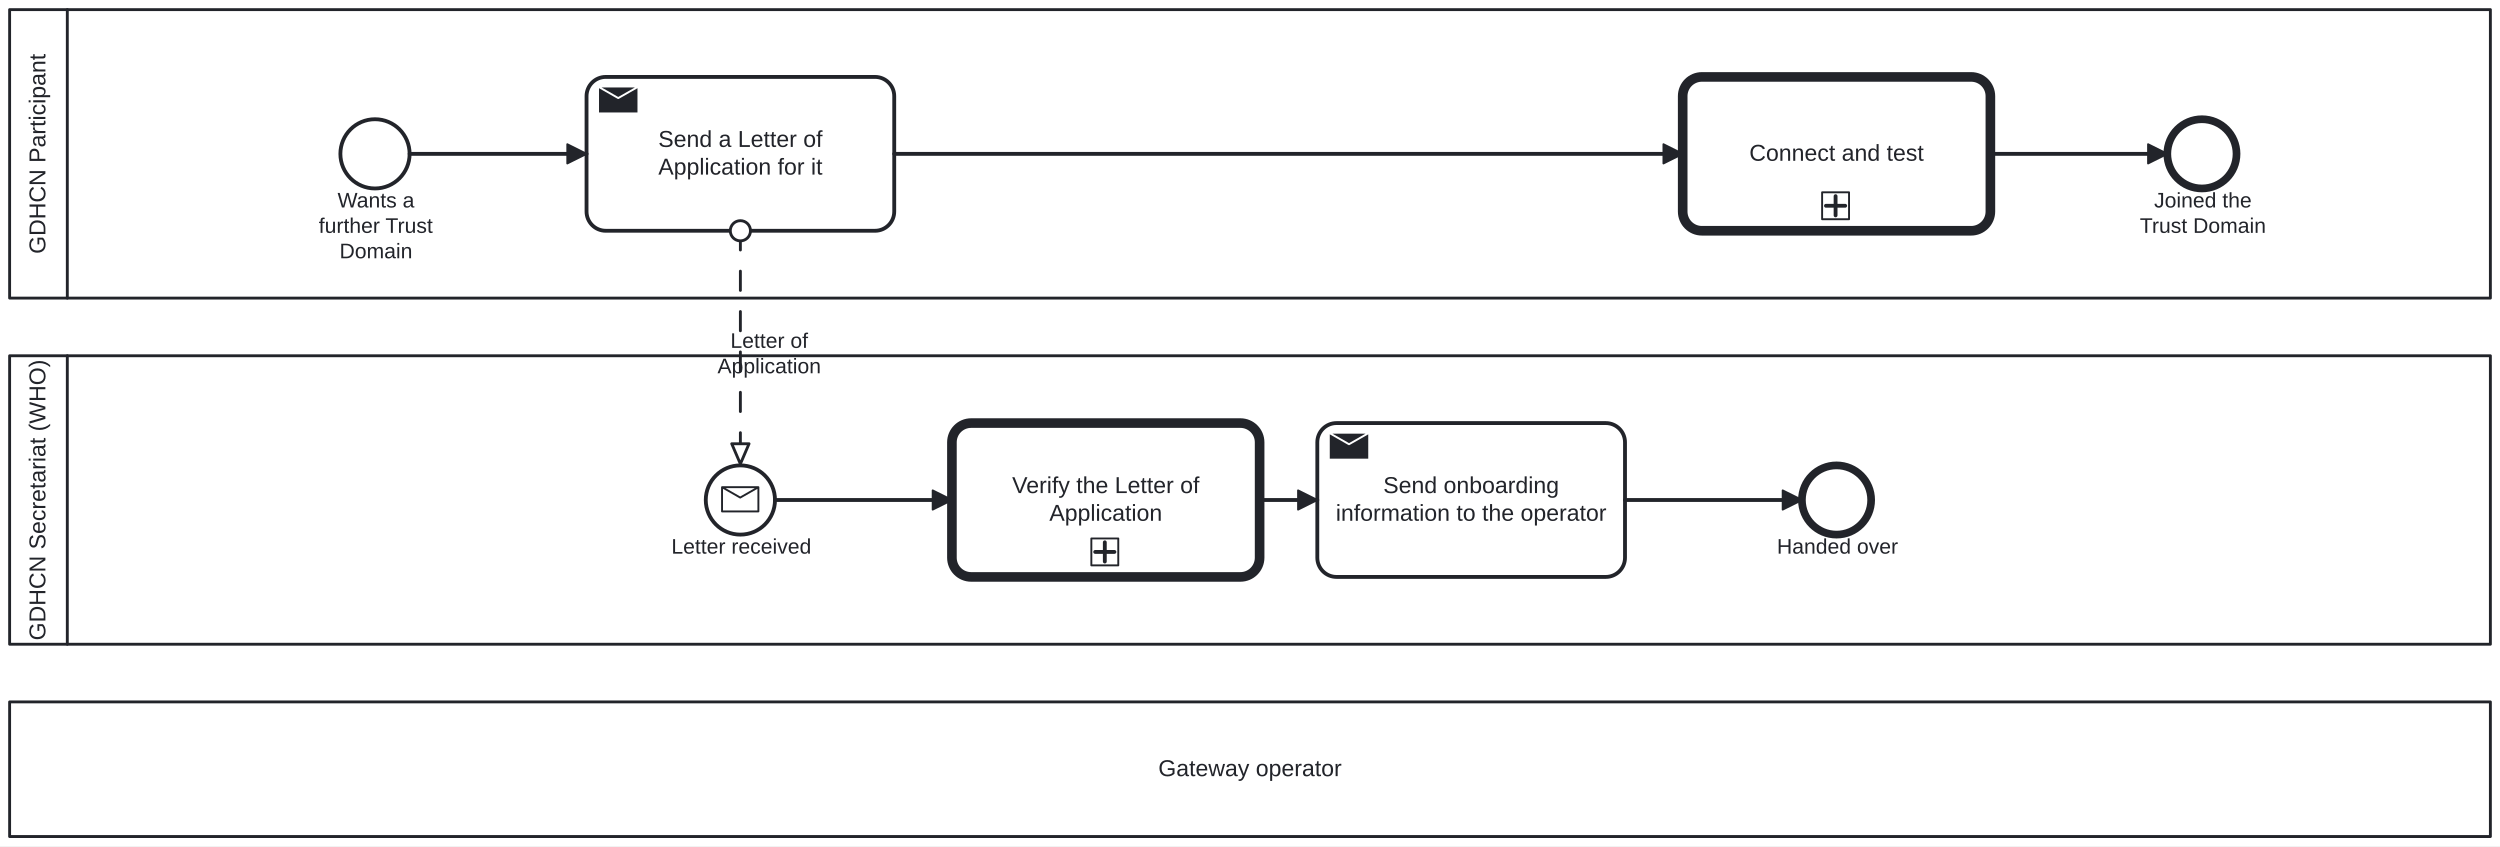
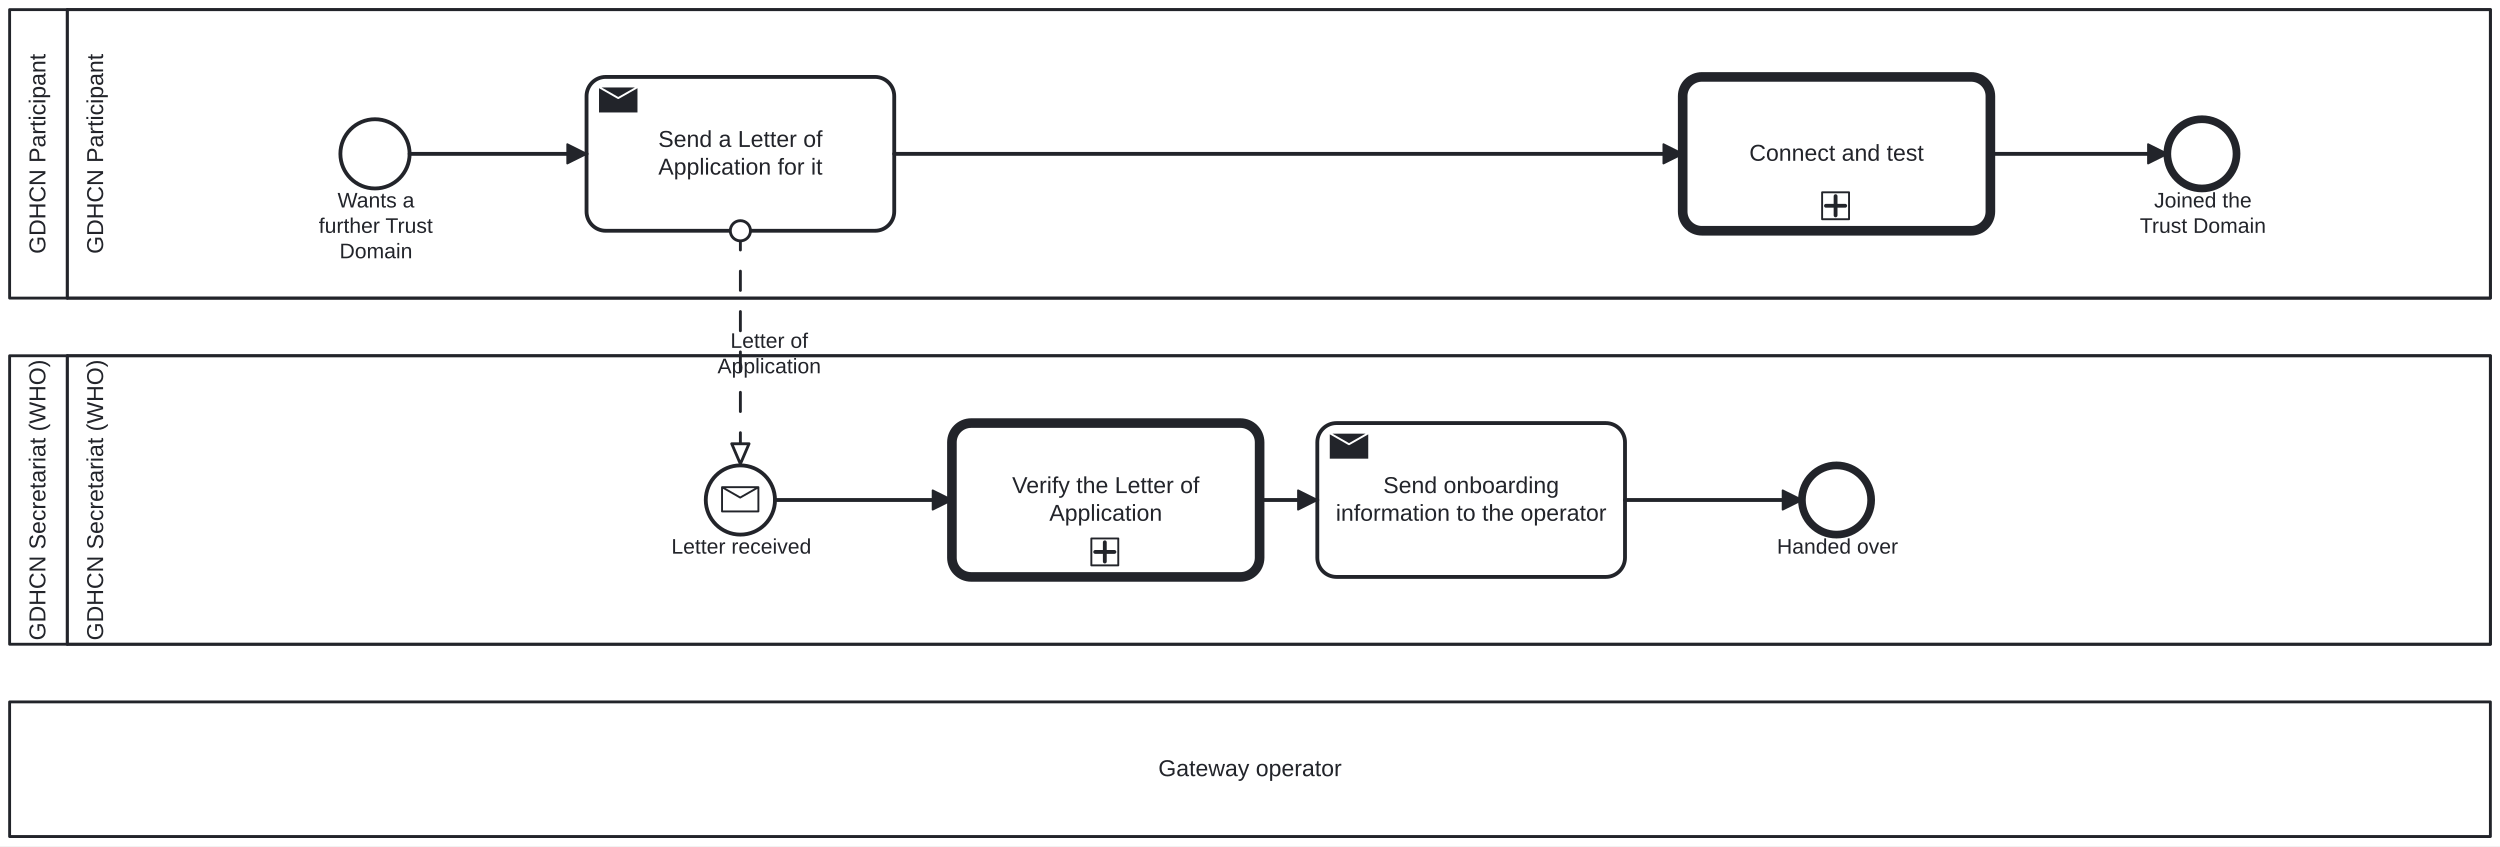
<svg xmlns="http://www.w3.org/2000/svg" width="100%" style="max-width:100%;height:auto" viewBox="115 55 1300 440" version="1.1">
  <rect x="115" y="55" width="1300" height="440" fill="#ffffff" />
  <g class="djs-group">
    <g class="djs-element djs-shape" data-element-id="Participant" style="display: block;" transform="matrix(1 0 0 1 120 60)">
      <g class="djs-visual">
        <rect x="0" y="0" width="1290" height="150" rx="0" ry="0" style="stroke-linecap: round; stroke-linejoin: round; stroke: rgb(34, 36, 42); stroke-width: 1.5px; fill: white; fill-opacity: 0.95;" />
        <path style="fill: none; stroke-linecap: round; stroke-linejoin: round; stroke: rgb(34, 36, 42); stroke-width: 1.5px;" d="M30,0L30,150" />
        <text lineHeight="1.2" class="djs-label" style="font-family: Arial, sans-serif; font-size: 12px; font-weight: normal; fill: rgb(34, 36, 42);" transform="matrix(-1.83697e-16 -1 1 -1.83697e-16 0 150)">
          <tspan x="22.986" y="18.6">GDHCN Participant</tspan>
        </text>
      </g>
      <rect class="djs-hit djs-hit-all" x="0" y="0" width="1290" height="150" style="fill: none; stroke-opacity: 0; stroke: white; stroke-width: 15px;" />
    </g>
    <g class="djs-children">
      <g class="djs-group">
+         <g class="djs-element djs-shape" data-element-id="Participant.Lane" style="display: block;" transform="matrix(1 0 0 1 150 60)">
+           <g class="djs-visual">
+             <rect x="0" y="0" width="1260" height="150" rx="0" ry="0" style="stroke-linecap: round; stroke-linejoin: round; stroke: rgb(34, 36, 42); stroke-width: 1.5px; fill: white; fill-opacity: 0.25;" />
+             <text lineHeight="1.2" class="djs-label" style="font-family: Arial, sans-serif; font-size: 12px; font-weight: normal; fill: rgb(34, 36, 42);" transform="matrix(-1.83697e-16 -1 1 -1.83697e-16 0 150)">
+               <tspan x="22.986" y="18.6">GDHCN Participant</tspan>
+             </text>
+           </g>
+           <rect class="djs-hit djs-hit-all" x="0" y="0" width="1260" height="150" style="fill: none; stroke-opacity: 0; stroke: white; stroke-width: 15px;" />
+         </g>
+       </g>
+       <g class="djs-group">
        <g class="djs-element djs-shape" data-element-id="J.Start" style="display: block;" transform="matrix(1 0 0 1 292 117)">
          <g class="djs-visual">
            <circle cx="18" cy="18" r="18" style="stroke-linecap: round; stroke-linejoin: round; stroke: rgb(34, 36, 42); stroke-width: 2px; fill: white; fill-opacity: 0.95;" />
          </g>
          <rect class="djs-hit djs-hit-all" x="0" y="0" width="36" height="36" style="fill: none; stroke-opacity: 0; stroke: white; stroke-width: 15px;" />
        </g>
      </g>
      <g class="djs-group">
        <g class="djs-element djs-shape" data-element-id="J.Start_label" style="display: block;" transform="matrix(1 0 0 1 273 153)">
          <g class="djs-visual">
            <text lineHeight="1.2" class="djs-label" style="font-family: Arial, sans-serif; font-size: 11px; font-weight: normal; fill: rgb(34, 36, 42);">
              <tspan x="17.53" y="9.9">Wants a </tspan>
              <tspan x="7.752" y="23.1">further Trust </tspan>
              <tspan x="18.548" y="36.3">Domain</tspan>
            </text>
          </g>
          <rect class="djs-hit djs-hit-all" x="0" y="0" width="75" height="27" style="fill: none; stroke-opacity: 0; stroke: white; stroke-width: 15px;" />
        </g>
      </g>
      <g class="djs-group">
        <g class="djs-element djs-shape" data-element-id="J.Letter" style="display: block;" transform="matrix(1 0 0 1 420 95)">
          <g class="djs-visual">
            <rect x="0" y="0" width="160" height="80" rx="10" ry="10" style="stroke-linecap: round; stroke-linejoin: round; stroke: rgb(34, 36, 42); stroke-width: 2px; fill: white; fill-opacity: 0.95;" />
            <text lineHeight="1.2" class="djs-label" style="font-family: Arial, sans-serif; font-size: 12px; font-weight: normal; fill: rgb(34, 36, 42);">
              <tspan x="37.303" y="36.4">Send a Letter of </tspan>
              <tspan x="37.312" y="50.8">Application for it</tspan>
            </text>
            <path d="m 5.985,4.998 l 0,14 l 21,0 l 0,-14 z l 10.5,6 l 10.5,-6" style="fill: rgb(34, 36, 42); stroke-linecap: round; stroke-linejoin: round; stroke: white; stroke-width: 1px;" />
          </g>
          <rect class="djs-hit djs-hit-all" x="0" y="0" width="160" height="80" style="fill: none; stroke-opacity: 0; stroke: white; stroke-width: 15px;" />
        </g>
      </g>
      <g class="djs-group">
        <g class="djs-element djs-shape" data-element-id="J.Test" style="display: block;" transform="matrix(1 0 0 1 990 95)">
          <g class="djs-visual">
            <rect x="0" y="0" width="160" height="80" rx="10" ry="10" style="stroke-linecap: round; stroke-linejoin: round; stroke: rgb(34, 36, 42); stroke-width: 5px; fill: white; fill-opacity: 0.95;" />
            <text lineHeight="1.2" class="djs-label" style="font-family: Arial, sans-serif; font-size: 12px; font-weight: normal; fill: rgb(34, 36, 42);">
              <tspan x="34.637" y="43.6">Connect and test</tspan>
            </text>
            <rect x="0" y="0" width="14" height="14" rx="0" ry="0" style="stroke-linecap: round; stroke-linejoin: round; stroke: rgb(34, 36, 42); stroke-width: 1px; fill: white;" transform="matrix(1 0 0 1 72.5 60)" />
            <path data-marker="sub-process" d="m72.5,60 m 7,2 l 0,10 m -5,-5 l 10,0" style="fill: white; stroke-linecap: round; stroke-linejoin: round; stroke: rgb(34, 36, 42); stroke-width: 2px;" />
          </g>
          <rect class="djs-hit djs-hit-all" x="0" y="0" width="160" height="80" style="fill: none; stroke-opacity: 0; stroke: white; stroke-width: 15px;" />
        </g>
      </g>
      <g class="djs-group">
        <g class="djs-element djs-shape" data-element-id="J.End" style="display: block;" transform="matrix(1 0 0 1 1242 117)">
          <g class="djs-visual">
            <circle cx="18" cy="18" r="18" style="stroke-linecap: round; stroke-linejoin: round; stroke: rgb(34, 36, 42); stroke-width: 4px; fill: white; fill-opacity: 0.95;" />
          </g>
          <rect class="djs-hit djs-hit-all" x="0" y="0" width="36" height="36" style="fill: none; stroke-opacity: 0; stroke: white; stroke-width: 15px;" />
        </g>
      </g>
      <g class="djs-group">
        <g class="djs-element djs-shape" data-element-id="J.End_label" style="display: block;" transform="matrix(1 0 0 1 1221 153)">
          <g class="djs-visual">
            <text lineHeight="1.2" class="djs-label" style="font-family: Arial, sans-serif; font-size: 11px; font-weight: normal; fill: rgb(34, 36, 42);">
              <tspan x="14.119" y="9.9">Joined the </tspan>
              <tspan x="6.696" y="23.1">Trust Domain</tspan>
            </text>
          </g>
          <rect class="djs-hit djs-hit-all" x="0" y="0" width="79" height="27" style="fill: none; stroke-opacity: 0; stroke: white; stroke-width: 15px;" />
        </g>
      </g>
      <g class="djs-group">
        <g class="djs-element djs-connection" data-element-id="Flow_92" style="display: block;">
          <g class="djs-visual">
            <defs>
              <marker id="bpmn-marker-1" viewBox="0 0 20 20" refX="11" refY="10" markerWidth="10" markerHeight="10" orient="auto">
                <path d="M 1 5 L 11 10 L 1 15 Z" style="stroke-linecap: round; stroke-linejoin: round; stroke: rgb(34, 36, 42); stroke-width: 1px; fill: rgb(34, 36, 42);" />
              </marker>
            </defs>
            <path data-corner-radius="5" style="fill: none; stroke-linecap: round; stroke-linejoin: round; stroke: rgb(34, 36, 42); stroke-width: 2px; marker-end: url('#bpmn-marker-1');" d="M328,135L420,135" />
          </g>
          <path d="M328,135L420,135" class="djs-hit djs-hit-stroke" style="fill: none; stroke-opacity: 0; stroke: white; stroke-width: 15px;" />
        </g>
      </g>
      <g class="djs-group">
        <g class="djs-element djs-connection" data-element-id="Flow_93" style="display: block;">
          <g class="djs-visual">
            <defs>
              <marker id="bpmn-marker-2" viewBox="0 0 20 20" refX="11" refY="10" markerWidth="10" markerHeight="10" orient="auto">
                <path d="M 1 5 L 11 10 L 1 15 Z" style="stroke-linecap: round; stroke-linejoin: round; stroke: rgb(34, 36, 42); stroke-width: 1px; fill: rgb(34, 36, 42);" />
              </marker>
            </defs>
            <path data-corner-radius="5" style="fill: none; stroke-linecap: round; stroke-linejoin: round; stroke: rgb(34, 36, 42); stroke-width: 2px; marker-end: url('#bpmn-marker-2');" d="M580,135L990,135" />
          </g>
          <path d="M580,135L990,135" class="djs-hit djs-hit-stroke" style="fill: none; stroke-opacity: 0; stroke: white; stroke-width: 15px;" />
        </g>
      </g>
      <g class="djs-group">
        <g class="djs-element djs-connection" data-element-id="Flow_94" style="display: block;">
          <g class="djs-visual">
            <defs>
              <marker id="bpmn-marker-3" viewBox="0 0 20 20" refX="11" refY="10" markerWidth="10" markerHeight="10" orient="auto">
                <path d="M 1 5 L 11 10 L 1 15 Z" style="stroke-linecap: round; stroke-linejoin: round; stroke: rgb(34, 36, 42); stroke-width: 1px; fill: rgb(34, 36, 42);" />
              </marker>
            </defs>
            <path data-corner-radius="5" style="fill: none; stroke-linecap: round; stroke-linejoin: round; stroke: rgb(34, 36, 42); stroke-width: 2px; marker-end: url('#bpmn-marker-3');" d="M1150,135L1242,135" />
          </g>
          <path d="M1150,135L1242,135" class="djs-hit djs-hit-stroke" style="fill: none; stroke-opacity: 0; stroke: white; stroke-width: 15px;" />
        </g>
      </g>
    </g>
  </g>
  <g class="djs-group">
    <g class="djs-element djs-shape" data-element-id="Secretariat" style="display: block;" transform="matrix(1 0 0 1 120 240)">
      <g class="djs-visual">
        <rect x="0" y="0" width="1290" height="150" rx="0" ry="0" style="stroke-linecap: round; stroke-linejoin: round; stroke: rgb(34, 36, 42); stroke-width: 1.5px; fill: white; fill-opacity: 0.95;" />
        <path style="fill: none; stroke-linecap: round; stroke-linejoin: round; stroke: rgb(34, 36, 42); stroke-width: 1.5px;" d="M30,0L30,150" />
        <text lineHeight="1.2" class="djs-label" style="font-family: Arial, sans-serif; font-size: 12px; font-weight: normal; fill: rgb(34, 36, 42);" transform="matrix(-1.83697e-16 -1 1 -1.83697e-16 0 150)">
          <tspan x="1.995" y="18.6">GDHCN Secretariat (WHO)</tspan>
        </text>
      </g>
      <rect class="djs-hit djs-hit-all" x="0" y="0" width="1290" height="150" style="fill: none; stroke-opacity: 0; stroke: white; stroke-width: 15px;" />
    </g>
    <g class="djs-children">
+       <g class="djs-group">
+         <g class="djs-element djs-shape" data-element-id="Secretariat.Lane" style="display: block;" transform="matrix(1 0 0 1 150 240)">
+           <g class="djs-visual">
+             <rect x="0" y="0" width="1260" height="150" rx="0" ry="0" style="stroke-linecap: round; stroke-linejoin: round; stroke: rgb(34, 36, 42); stroke-width: 1.5px; fill: white; fill-opacity: 0.25;" />
+             <text lineHeight="1.2" class="djs-label" style="font-family: Arial, sans-serif; font-size: 12px; font-weight: normal; fill: rgb(34, 36, 42);" transform="matrix(-1.83697e-16 -1 1 -1.83697e-16 0 150)">
+               <tspan x="1.995" y="18.6">GDHCN Secretariat (WHO)</tspan>
+             </text>
+           </g>
+           <rect class="djs-hit djs-hit-all" x="0" y="0" width="1260" height="150" style="fill: none; stroke-opacity: 0; stroke: white; stroke-width: 15px;" />
+         </g>
+       </g>
      <g class="djs-group">
        <g class="djs-element djs-shape" data-element-id="JS.Start" style="display: block;" transform="matrix(1 0 0 1 482 297)">
          <g class="djs-visual">
            <circle cx="18" cy="18" r="18" style="stroke-linecap: round; stroke-linejoin: round; stroke: rgb(34, 36, 42); stroke-width: 2px; fill: white; fill-opacity: 0.95;" />
            <path d="m 8.46,11.34 l 0,12.6 l 18.9,0 l 0,-12.6 z l 9.45,5.4 l 9.45,-5.4" style="fill: white; stroke-linecap: round; stroke-linejoin: round; stroke: rgb(34, 36, 42); stroke-width: 1px;" />
          </g>
          <rect class="djs-hit djs-hit-all" x="0" y="0" width="36" height="36" style="fill: none; stroke-opacity: 0; stroke: white; stroke-width: 15px;" />
        </g>
      </g>
      <g class="djs-group">
        <g class="djs-element djs-shape" data-element-id="JS.Start_label" style="display: block;" transform="matrix(1 0 0 1 464 333)">
          <g class="djs-visual">
            <text lineHeight="1.2" class="djs-label" style="font-family: Arial, sans-serif; font-size: 11px; font-weight: normal; fill: rgb(34, 36, 42);">
              <tspan x="0.119" y="9.9">Letter received</tspan>
            </text>
          </g>
          <rect class="djs-hit djs-hit-all" x="0" y="0" width="73" height="14" style="fill: none; stroke-opacity: 0; stroke: white; stroke-width: 15px;" />
        </g>
      </g>
      <g class="djs-group">
        <g class="djs-element djs-shape" data-element-id="JS.Verify" style="display: block;" transform="matrix(1 0 0 1 610 275)">
          <g class="djs-visual">
            <rect x="0" y="0" width="160" height="80" rx="10" ry="10" style="stroke-linecap: round; stroke-linejoin: round; stroke: rgb(34, 36, 42); stroke-width: 5px; fill: white; fill-opacity: 0.95;" />
            <text lineHeight="1.2" class="djs-label" style="font-family: Arial, sans-serif; font-size: 12px; font-weight: normal; fill: rgb(34, 36, 42);">
              <tspan x="31.306" y="36.4">Verify the Letter of </tspan>
              <tspan x="50.647" y="50.8">Application</tspan>
            </text>
            <rect x="0" y="0" width="14" height="14" rx="0" ry="0" style="stroke-linecap: round; stroke-linejoin: round; stroke: rgb(34, 36, 42); stroke-width: 1px; fill: white;" transform="matrix(1 0 0 1 72.5 60)" />
            <path data-marker="sub-process" d="m72.5,60 m 7,2 l 0,10 m -5,-5 l 10,0" style="fill: white; stroke-linecap: round; stroke-linejoin: round; stroke: rgb(34, 36, 42); stroke-width: 2px;" />
          </g>
          <rect class="djs-hit djs-hit-all" x="0" y="0" width="160" height="80" style="fill: none; stroke-opacity: 0; stroke: white; stroke-width: 15px;" />
        </g>
      </g>
      <g class="djs-group">
        <g class="djs-element djs-shape" data-element-id="JS.Handover" style="display: block;" transform="matrix(1 0 0 1 800 275)">
          <g class="djs-visual">
            <rect x="0" y="0" width="160" height="80" rx="10" ry="10" style="stroke-linecap: round; stroke-linejoin: round; stroke: rgb(34, 36, 42); stroke-width: 2px; fill: white; fill-opacity: 0.95;" />
            <text lineHeight="1.2" class="djs-label" style="font-family: Arial, sans-serif; font-size: 12px; font-weight: normal; fill: rgb(34, 36, 42);">
              <tspan x="34.294" y="36.4">Send onboarding </tspan>
              <tspan x="9.626" y="50.8">information to the operator</tspan>
            </text>
            <path d="m 5.985,4.998 l 0,14 l 21,0 l 0,-14 z l 10.5,6 l 10.5,-6" style="fill: rgb(34, 36, 42); stroke-linecap: round; stroke-linejoin: round; stroke: white; stroke-width: 1px;" />
          </g>
          <rect class="djs-hit djs-hit-all" x="0" y="0" width="160" height="80" style="fill: none; stroke-opacity: 0; stroke: white; stroke-width: 15px;" />
        </g>
      </g>
      <g class="djs-group">
        <g class="djs-element djs-shape" data-element-id="JS.End" style="display: block;" transform="matrix(1 0 0 1 1052 297)">
          <g class="djs-visual">
            <circle cx="18" cy="18" r="18" style="stroke-linecap: round; stroke-linejoin: round; stroke: rgb(34, 36, 42); stroke-width: 4px; fill: white; fill-opacity: 0.95;" />
          </g>
          <rect class="djs-hit djs-hit-all" x="0" y="0" width="36" height="36" style="fill: none; stroke-opacity: 0; stroke: white; stroke-width: 15px;" />
        </g>
      </g>
      <g class="djs-group">
        <g class="djs-element djs-shape" data-element-id="JS.End_label" style="display: block;" transform="matrix(1 0 0 1 1039 333)">
          <g class="djs-visual">
            <text lineHeight="1.2" class="djs-label" style="font-family: Arial, sans-serif; font-size: 11px; font-weight: normal; fill: rgb(34, 36, 42);">
              <tspan x="0.007" y="9.9">Handed over</tspan>
            </text>
          </g>
          <rect class="djs-hit djs-hit-all" x="0" y="0" width="63" height="14" style="fill: none; stroke-opacity: 0; stroke: white; stroke-width: 15px;" />
        </g>
      </g>
      <g class="djs-group">
        <g class="djs-element djs-connection" data-element-id="Flow_95" style="display: block;">
          <g class="djs-visual">
            <defs>
              <marker id="bpmn-marker-4" viewBox="0 0 20 20" refX="11" refY="10" markerWidth="10" markerHeight="10" orient="auto">
                <path d="M 1 5 L 11 10 L 1 15 Z" style="stroke-linecap: round; stroke-linejoin: round; stroke: rgb(34, 36, 42); stroke-width: 1px; fill: rgb(34, 36, 42);" />
              </marker>
            </defs>
            <path data-corner-radius="5" style="fill: none; stroke-linecap: round; stroke-linejoin: round; stroke: rgb(34, 36, 42); stroke-width: 2px; marker-end: url('#bpmn-marker-4');" d="M518,315L610,315" />
          </g>
          <path d="M518,315L610,315" class="djs-hit djs-hit-stroke" style="fill: none; stroke-opacity: 0; stroke: white; stroke-width: 15px;" />
        </g>
      </g>
      <g class="djs-group">
        <g class="djs-element djs-connection" data-element-id="Flow_96" style="display: block;">
          <g class="djs-visual">
            <defs>
              <marker id="bpmn-marker-5" viewBox="0 0 20 20" refX="11" refY="10" markerWidth="10" markerHeight="10" orient="auto">
                <path d="M 1 5 L 11 10 L 1 15 Z" style="stroke-linecap: round; stroke-linejoin: round; stroke: rgb(34, 36, 42); stroke-width: 1px; fill: rgb(34, 36, 42);" />
              </marker>
            </defs>
            <path data-corner-radius="5" style="fill: none; stroke-linecap: round; stroke-linejoin: round; stroke: rgb(34, 36, 42); stroke-width: 2px; marker-end: url('#bpmn-marker-5');" d="M770,315L800,315" />
          </g>
          <path d="M770,315L800,315" class="djs-hit djs-hit-stroke" style="fill: none; stroke-opacity: 0; stroke: white; stroke-width: 15px;" />
        </g>
      </g>
      <g class="djs-group">
        <g class="djs-element djs-connection" data-element-id="Flow_97" style="display: block;">
          <g class="djs-visual">
            <defs>
              <marker id="bpmn-marker-6" viewBox="0 0 20 20" refX="11" refY="10" markerWidth="10" markerHeight="10" orient="auto">
                <path d="M 1 5 L 11 10 L 1 15 Z" style="stroke-linecap: round; stroke-linejoin: round; stroke: rgb(34, 36, 42); stroke-width: 1px; fill: rgb(34, 36, 42);" />
              </marker>
            </defs>
            <path data-corner-radius="5" style="fill: none; stroke-linecap: round; stroke-linejoin: round; stroke: rgb(34, 36, 42); stroke-width: 2px; marker-end: url('#bpmn-marker-6');" d="M960,315L1052,315" />
          </g>
          <path d="M960,315L1052,315" class="djs-hit djs-hit-stroke" style="fill: none; stroke-opacity: 0; stroke: white; stroke-width: 15px;" />
        </g>
      </g>
    </g>
  </g>
  <g class="djs-group">
    <g class="djs-element djs-shape" data-element-id="Operator" style="display: block;" transform="matrix(1 0 0 1 120 420)">
      <g class="djs-visual">
        <rect x="0" y="0" width="1290" height="70" rx="0" ry="0" style="stroke-linecap: round; stroke-linejoin: round; stroke: rgb(34, 36, 42); stroke-width: 1.5px; fill: white; fill-opacity: 0.95;" />
        <text lineHeight="1.2" class="djs-label" style="font-family: Arial, sans-serif; font-size: 12px; font-weight: normal; fill: rgb(34, 36, 42);">
          <tspan x="597.308" y="38.6">Gateway operator</tspan>
        </text>
      </g>
      <rect class="djs-hit djs-hit-all" x="0" y="0" width="1290" height="70" style="fill: none; stroke-opacity: 0; stroke: white; stroke-width: 15px;" />
    </g>
  </g>
  <g class="djs-group">
    <g class="djs-element djs-connection" data-element-id="Msg.J" style="display: block;">
      <g class="djs-visual">
        <defs>
          <marker id="bpmn-marker-7" viewBox="0 0 20 20" refX="8.5" refY="5" markerWidth="20" markerHeight="20" orient="auto">
            <path d="m 1 5 l 0 -3 l 7 3 l -7 3 z" style="stroke-linecap: round; stroke-linejoin: round; stroke: rgb(34, 36, 42); stroke-width: 1px; fill: white; stroke-dasharray: 10000, 1;" />
          </marker>
          <marker id="bpmn-marker-8" viewBox="0 0 20 20" refX="6" refY="6" markerWidth="20" markerHeight="20" orient="auto">
            <circle cx="6" cy="6" r="3.5" style="stroke-linecap: round; stroke-linejoin: round; stroke: rgb(34, 36, 42); stroke-width: 1px; fill: white; stroke-dasharray: 10000, 1;" />
          </marker>
        </defs>
        <path data-corner-radius="5" style="fill: none; stroke-linecap: round; stroke-linejoin: round; stroke: rgb(34, 36, 42); stroke-width: 1.5px; marker-end: url('#bpmn-marker-7'); marker-start: url('#bpmn-marker-8'); stroke-dasharray: 10, 11;" d="M500,175L500,297" />
      </g>
      <path d="M500,175L500,297" class="djs-hit djs-hit-stroke" style="fill: none; stroke-opacity: 0; stroke: white; stroke-width: 15px;" />
    </g>
  </g>
  <g class="djs-group">
    <g class="djs-element djs-shape" data-element-id="Msg.J_label" style="display: block;" transform="matrix(1 0 0 1 488 226)">
      <g class="djs-visual">
        <text lineHeight="1.2" class="djs-label" style="font-family: Arial, sans-serif; font-size: 11px; font-weight: normal; fill: rgb(34, 36, 42);">
          <tspan x="6.821" y="9.9">Letter of </tspan>
          <tspan x="0.094" y="23.1">Application</tspan>
        </text>
      </g>
      <rect class="djs-hit djs-hit-all" x="0" y="0" width="54" height="27" style="fill: none; stroke-opacity: 0; stroke: white; stroke-width: 15px;" />
    </g>
  </g>
</svg>
